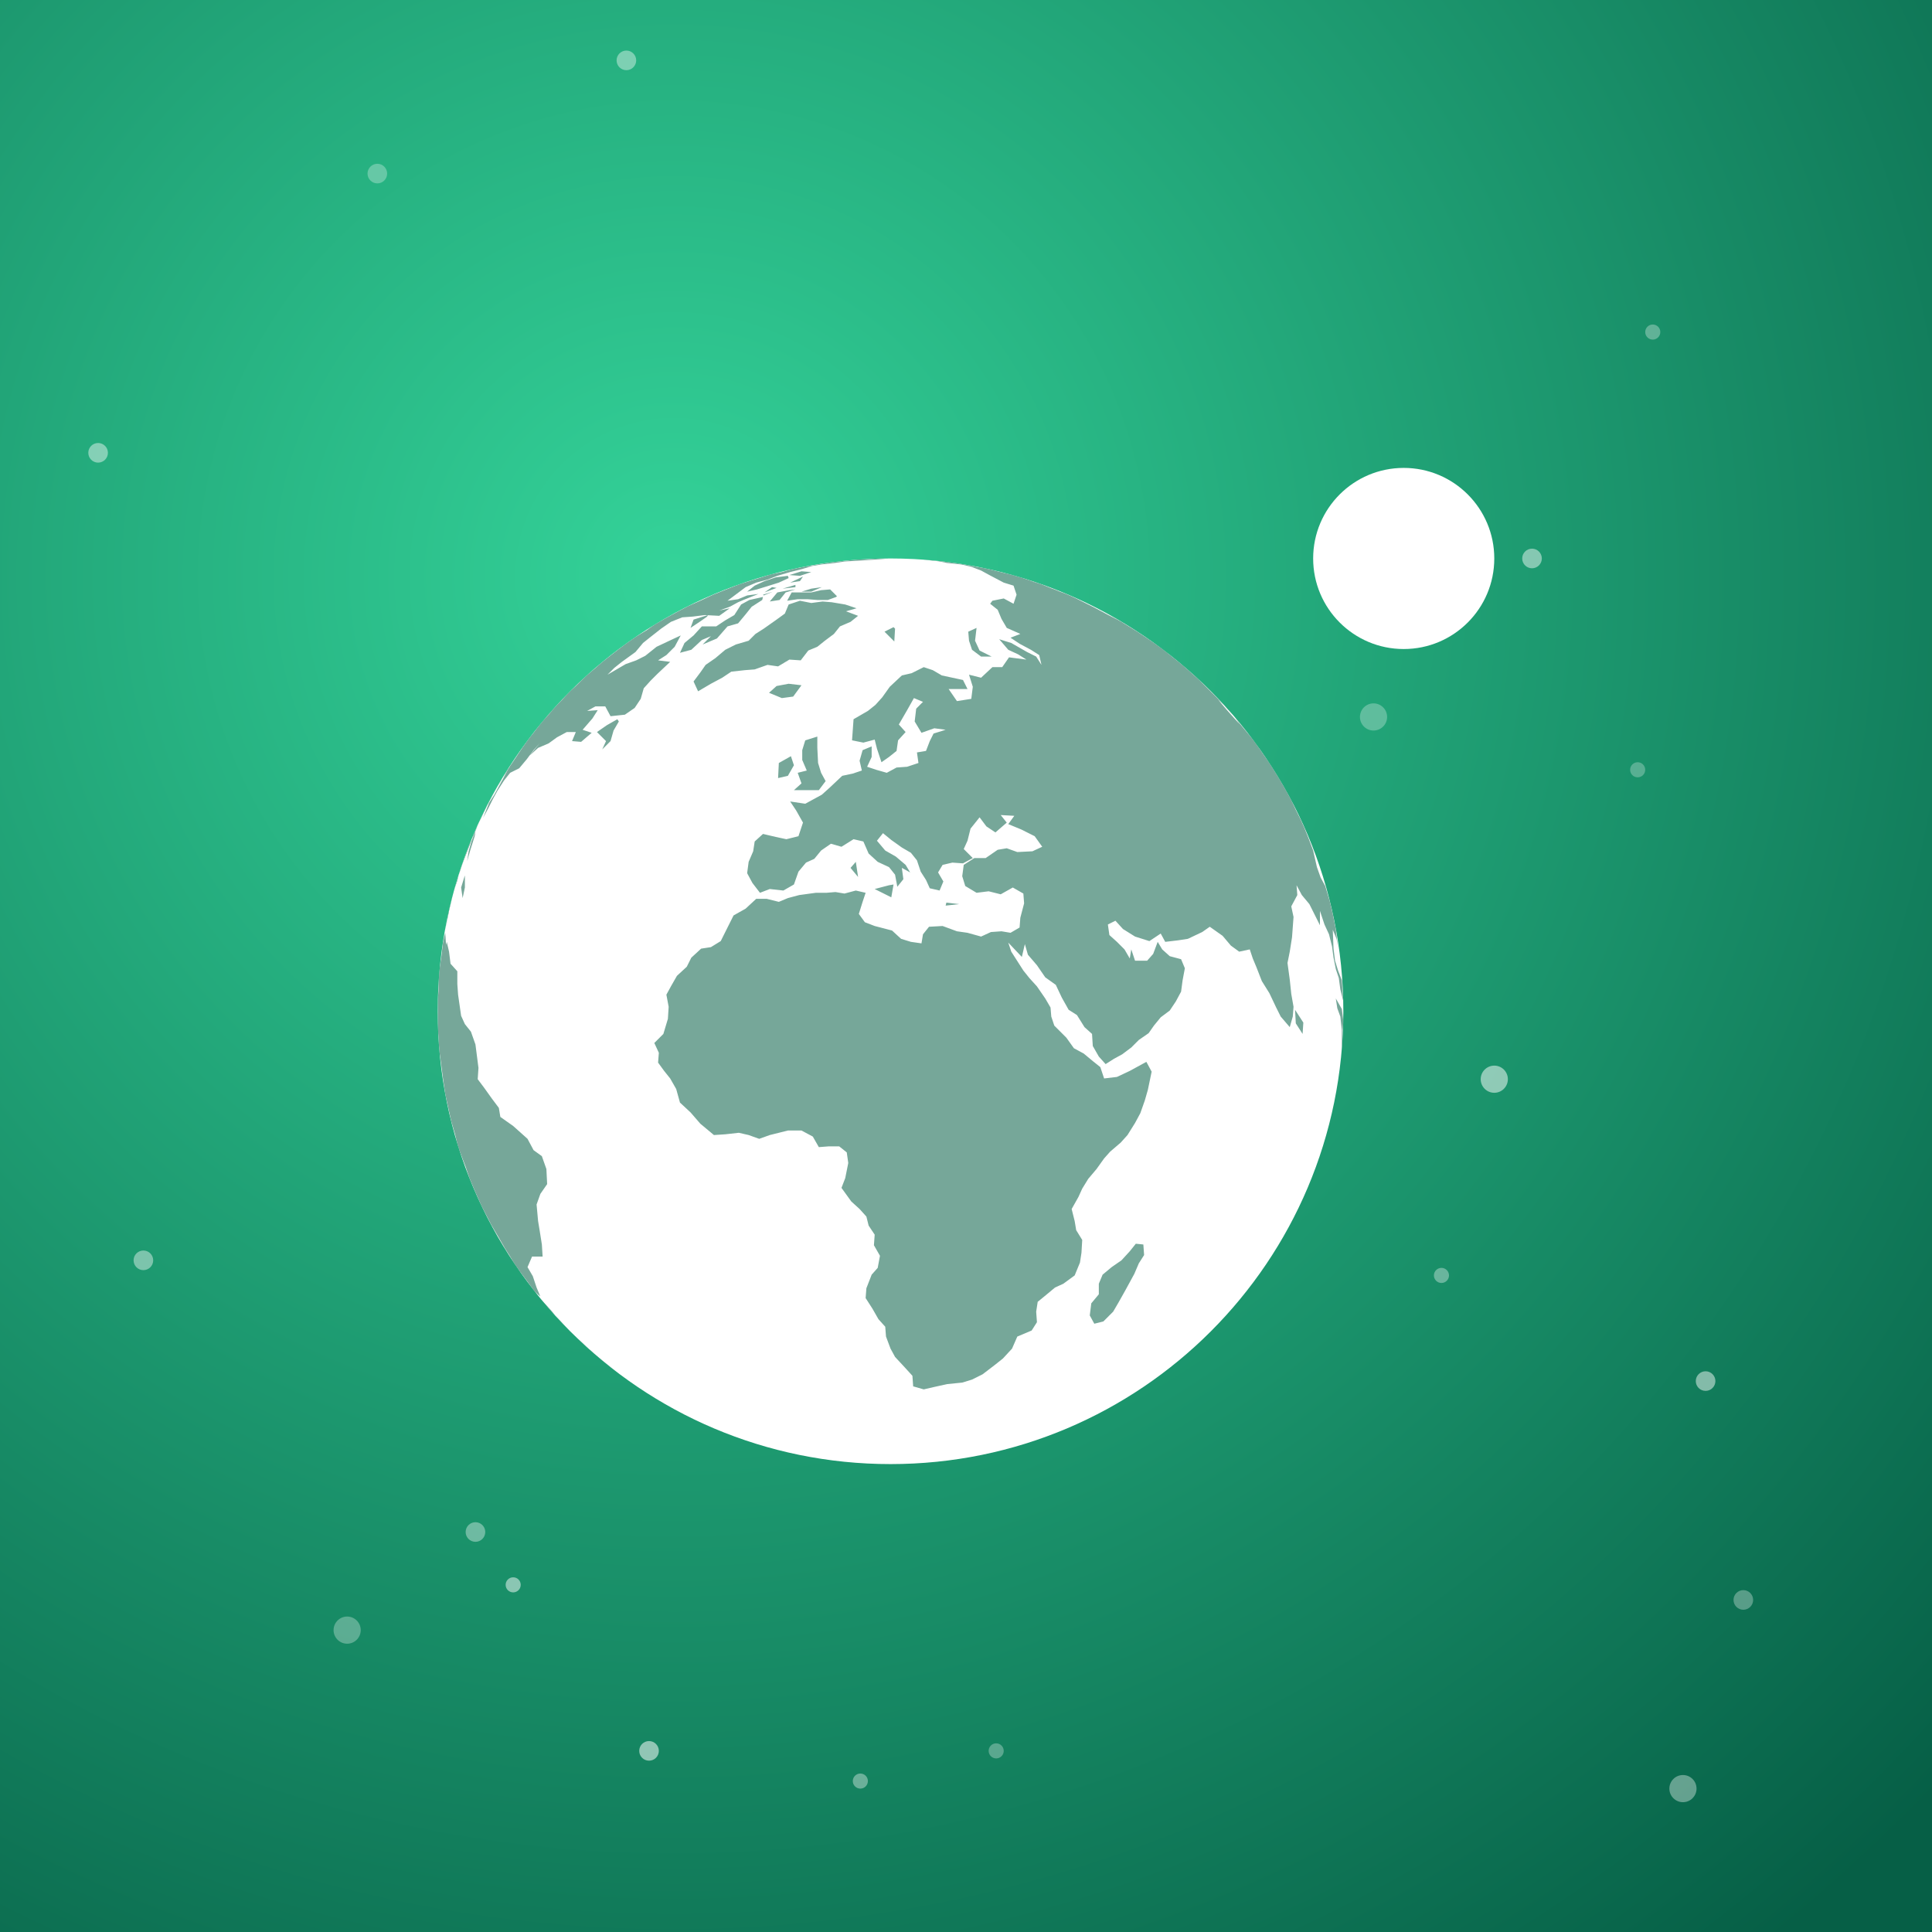
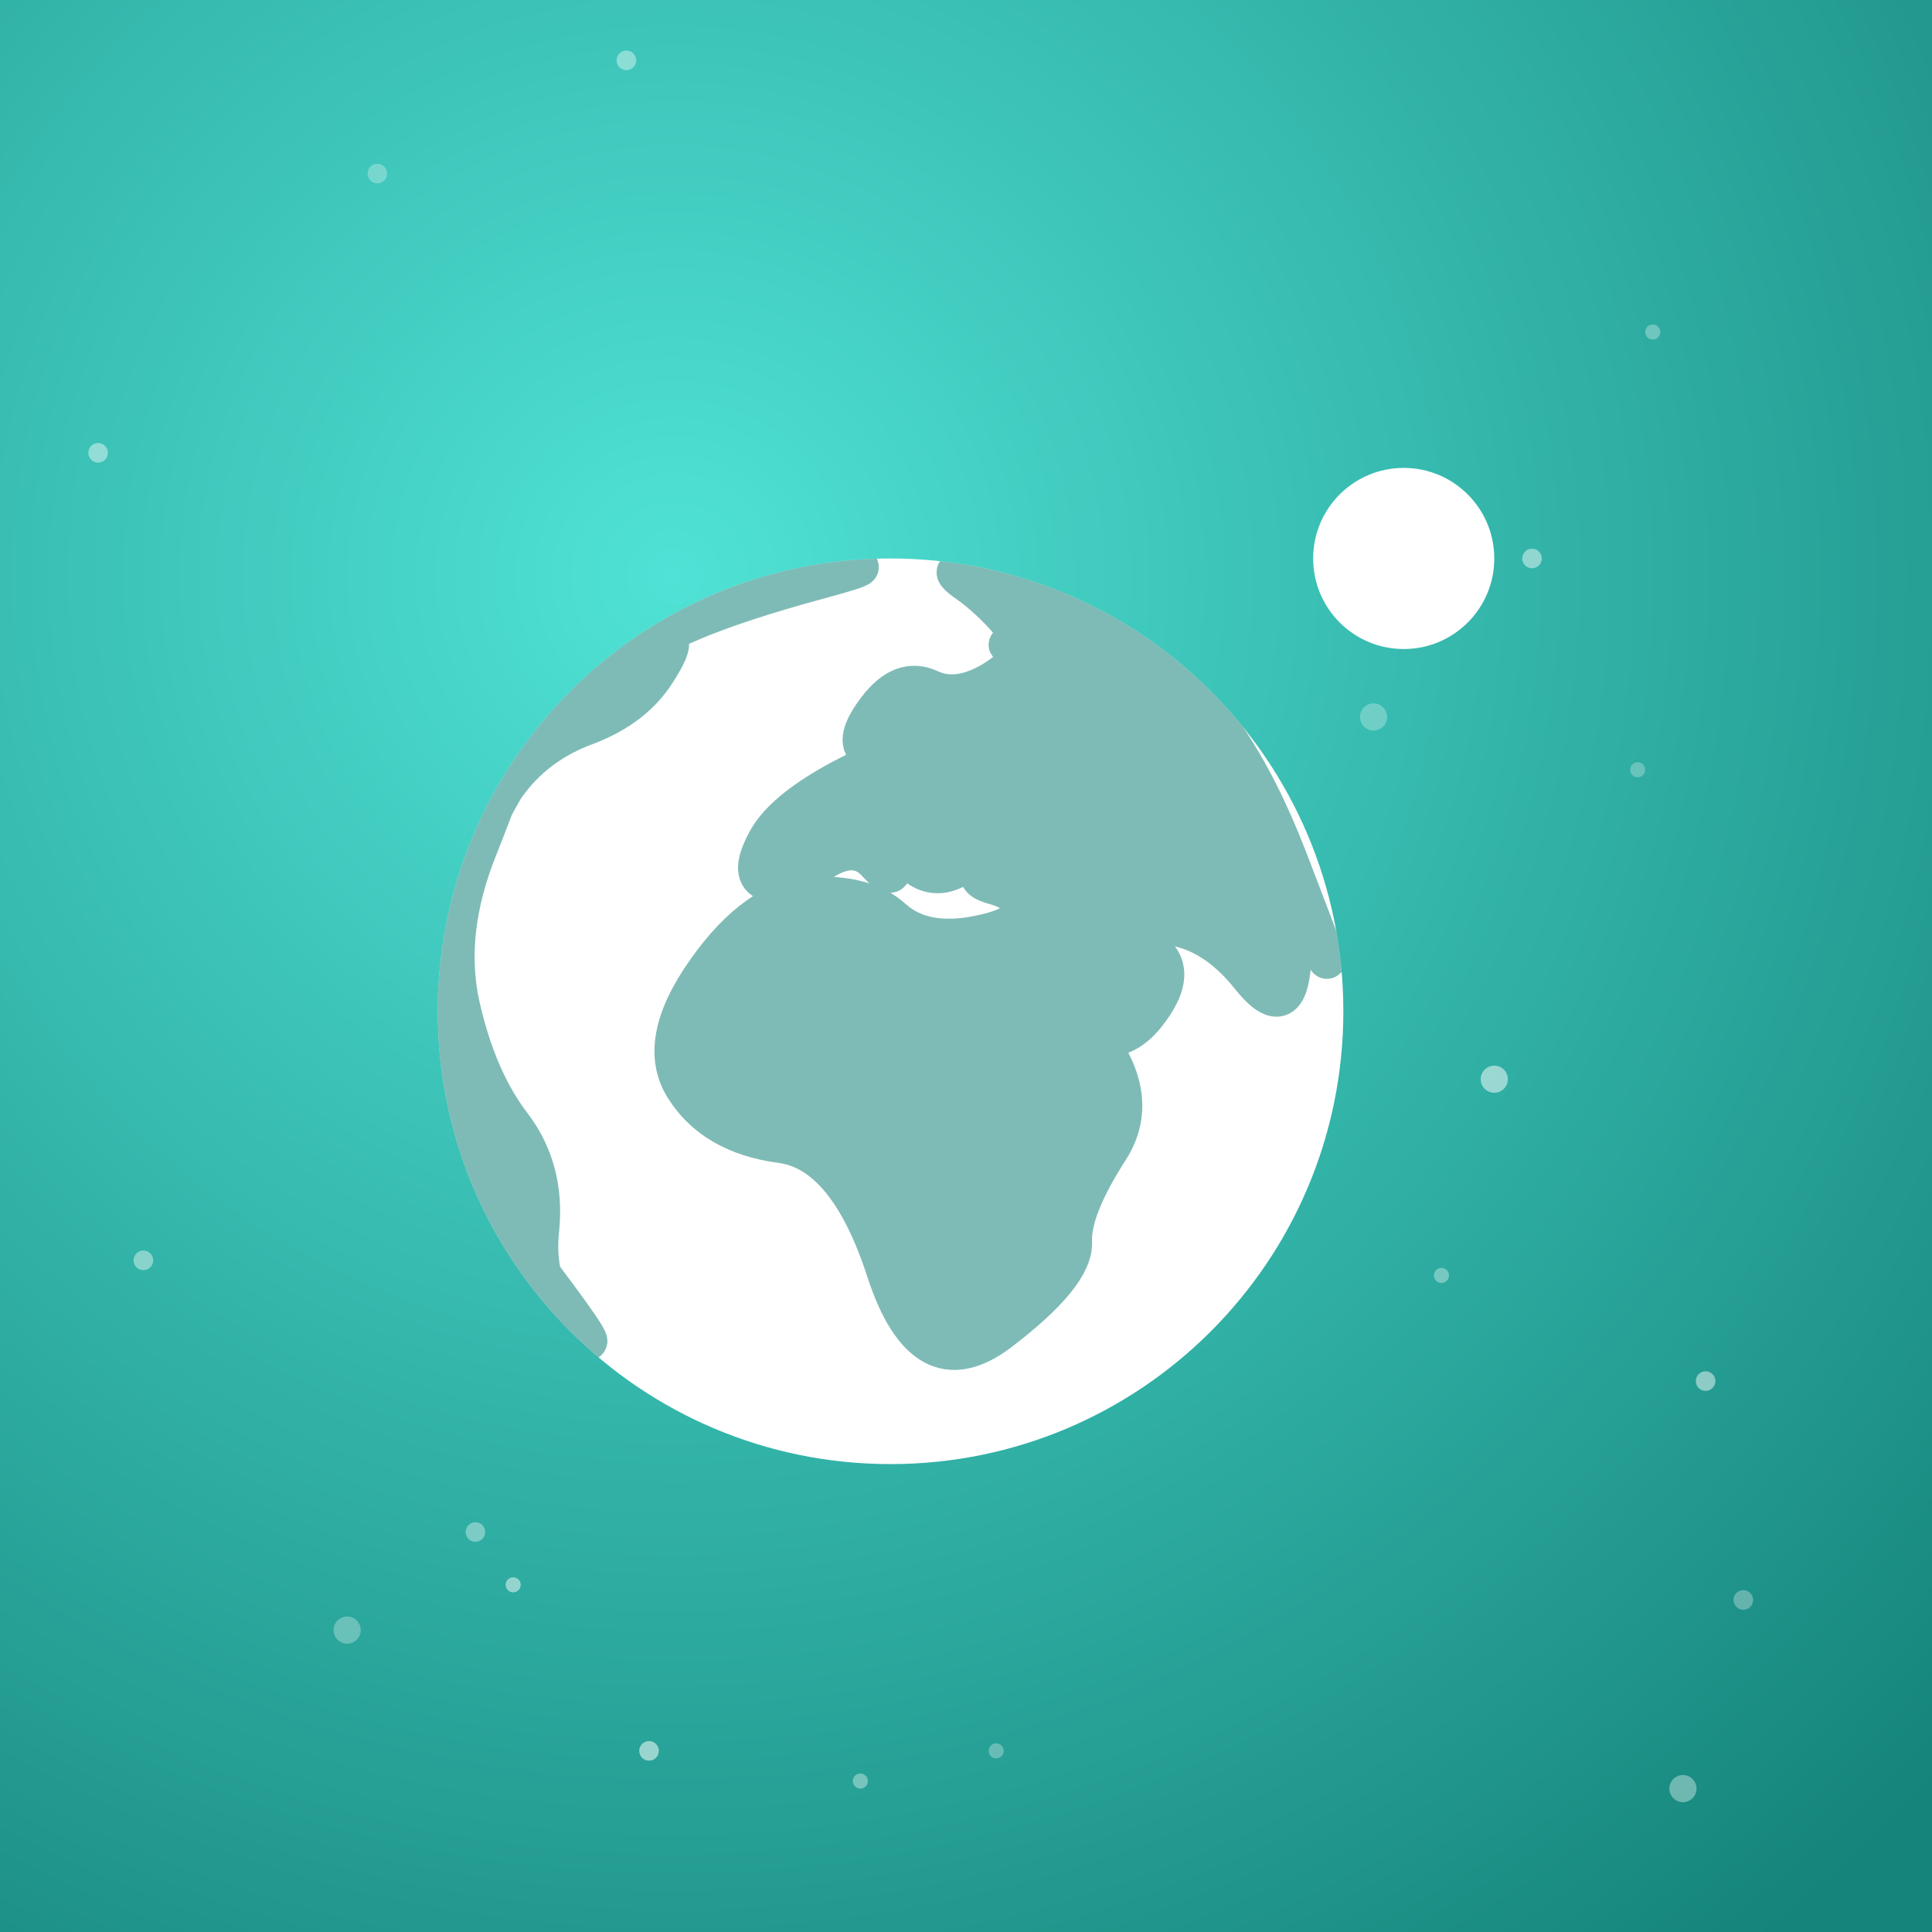
<svg xmlns="http://www.w3.org/2000/svg" width="256" height="256" viewBox="0 0 256 256">
  <defs>
    <radialGradient id="g" cx=".35" cy=".3" r=".9">
-       <stop offset="0" stop-color="#34d399" />
-       <stop offset="1" stop-color="#065f46" />
+       <stop offset="0" stop-color="#50e2d6" />
+       <stop offset="1" stop-color="#15847a" />
    </radialGradient>
  </defs>
  <rect width="256" height="256" fill="url(#g)" />
  <circle cx="203" cy="74" r="1.3" fill="#fff" opacity="0.46" />
  <circle cx="86" cy="232" r="1.3" fill="#fff" opacity="0.53" />
  <circle cx="226" cy="183" r="1.3" fill="#fff" opacity="0.48" />
  <circle cx="13" cy="60" r="1.3" fill="#fff" opacity="0.44" />
  <circle cx="182" cy="95" r="1.8" fill="#fff" opacity="0.28" />
  <circle cx="46" cy="216" r="1.8" fill="#fff" opacity="0.30" />
  <circle cx="63" cy="203" r="1.3" fill="#fff" opacity="0.37" />
  <circle cx="219" cy="44" r="1" fill="#fff" opacity="0.31" />
  <circle cx="130" cy="179" r="1.8" fill="#fff" opacity="0.53" />
  <circle cx="83" cy="8" r="1.3" fill="#fff" opacity="0.40" />
  <circle cx="68" cy="210" r="1" fill="#fff" opacity="0.49" />
  <circle cx="132" cy="93" r="1.8" fill="#fff" opacity="0.44" />
  <circle cx="132" cy="232" r="1" fill="#fff" opacity="0.30" />
  <circle cx="217" cy="102" r="1" fill="#fff" opacity="0.27" />
  <circle cx="223" cy="237" r="1.8" fill="#fff" opacity="0.37" />
  <circle cx="231" cy="212" r="1.3" fill="#fff" opacity="0.31" />
  <circle cx="114" cy="236" r="1" fill="#fff" opacity="0.37" />
  <circle cx="198" cy="143" r="1.8" fill="#fff" opacity="0.51" />
  <circle cx="137" cy="90" r="1.3" fill="#fff" opacity="0.26" />
  <circle cx="50" cy="23" r="1.3" fill="#fff" opacity="0.29" />
  <circle cx="191" cy="169" r="1" fill="#fff" opacity="0.35" />
  <circle cx="19" cy="167" r="1.3" fill="#fff" opacity="0.42" />
  <g class="ground" />
  <g transform="translate(-10 6)">
    <clipPath id="e">
      <circle cx="128" cy="128" r="60" />
    </clipPath>
    <circle cx="128" cy="128" r="60" fill="#fff" />
-     <path d="M161.5 158.9 L161.6 160.3 L160.9 161.4 L160.3 162.8 L159.1 165.0 L158.2 166.6 L157.5 167.8 L156.2 169.1 L155.0 169.4 L154.4 168.3 L154.6 166.7 L155.6 165.5 L155.6 164.1 L156.1 162.9 L157.3 161.9 L158.6 161.0 L159.7 159.8 L160.5 158.8zM187.8 133.4 L187.8 132.1 L187.8 130.5 L187.6 128.7 L187.2 127.6 L187.0 126.3 L187.8 127.7 L188.0 129.3 L187.9 130.5 L187.9 131.8 L187.8 133.4zM182.6 131.0 L181.7 129.6 L181.6 127.8 L182.7 129.5 L182.6 131.0zM71.6 110.0 L71.6 111.6 L71.3 113.0 L71.1 111.6 L71.5 110.3zM184.6 108.2 L184.1 107.0 L184.6 108.2zM72.9 104.8 L72.3 106.7 L71.9 108.1 L72.1 106.8 L72.5 105.4 L73.0 104.2zM73.1 104.7 L73.8 103.2 L73.1 104.7zM144.3 112.8 L143.3 114.0 L144.3 112.8zM135.4 113.6 L137.1 113.8 L135.3 114.0zM128.4 111.2 L128.1 112.9 L125.9 111.8 L127.8 111.3zM123.4 108.2 L123.7 110.2 L122.7 109.0zM89.8 89.3 L90.0 88.1 L89.8 89.3zM92.0 89.6 L91.3 90.8 L90.9 92.2 L89.8 93.3 L90.3 92.2 L89.1 91.0 L90.4 90.1 L91.8 89.3zM114.4 96.8 L113.1 97.1 L113.2 95.1 L114.8 94.2 L115.2 95.4 L114.4 96.8zM118.3 91.6 L118.3 93.1 L118.4 95.1 L118.8 96.4 L119.4 97.5 L118.5 98.7 L116.5 98.7 L115.2 98.7 L116.2 97.8 L115.7 96.4 L116.9 96.1 L116.3 94.7 L116.3 93.4 L116.7 92.1 L118.3 91.6zM103.7 75.7 L102.7 76.4 L101.5 77.2 L101.9 76.1 L103.8 75.5zM116.2 84.8 L115.1 86.3 L113.6 86.5 L111.9 85.8 L112.9 84.9 L114.5 84.6 L116.2 84.8zM132.1 68.1 L130.8 68.1 L132.0 68.1 L133.3 68.2 L134.6 68.4 L132.8 68.2zM108.0 73.2 L109.3 72.7 L108.0 73.2zM107.8 73.8 L106.7 74.4 L105.3 74.9 L106.7 74.6 L105.3 75.6 L103.4 75.5 L101.8 75.7 L100.4 75.8 L98.9 76.4 L97.6 77.3 L96.2 78.4 L95.2 79.2 L94.2 80.4 L92.4 81.7 L91.4 82.5 L90.5 83.4 L92.9 82.0 L94.3 81.5 L95.5 80.9 L97.0 79.7 L98.7 78.9 L100.2 78.2 L99.4 79.7 L98.3 80.8 L97.2 81.5 L98.8 81.7 L97.1 83.3 L96.2 84.2 L95.3 85.2 L94.9 86.6 L94.1 87.8 L92.8 88.7 L90.9 88.9 L90.2 87.6 L88.9 87.6 L87.8 88.2 L89.2 88.1 L88.5 89.2 L87.2 90.7 L88.4 91.1 L87.0 92.3 L85.8 92.2 L86.3 91.0 L85.1 91.0 L83.8 91.7 L82.7 92.5 L81.3 93.1 L80.2 94.1 L81.5 92.5 L80.7 93.4 L79.8 94.6 L78.8 95.8 L77.6 96.4 L76.8 97.4 L75.9 98.8 L75.3 99.9 L74.7 101.1 L74.0 102.4 L74.8 100.4 L75.5 99.3 L76.6 97.3 L77.3 96.0 L78.0 94.8 L77.1 96.3 L76.2 97.8 L75.4 99.2 L74.5 100.8 L73.9 102.0 L73.4 103.2 L72.7 104.6 L72.3 105.8 L71.8 107.1 L71.3 108.4 L70.9 109.6 L70.5 110.8 L70.1 112.1 L69.8 113.4 L69.5 114.7 L69.2 116.3 L68.9 117.5 L68.7 118.9 L69.0 117.6 L69.1 119.2 L68.8 120.5 L69.2 118.8 L69.5 120.1 L69.7 121.7 L70.6 122.7 L70.6 124.4 L70.7 125.8 L70.9 127.2 L71.1 128.6 L71.6 129.7 L72.4 130.7 L73.0 132.4 L73.4 135.5 L73.3 137.0 L74.2 138.2 L75.2 139.6 L76.1 140.8 L76.3 142.0 L78.0 143.2 L79.9 144.9 L80.7 146.4 L81.8 147.2 L82.4 148.9 L82.5 150.9 L81.6 152.2 L81.1 153.6 L81.3 155.8 L81.5 157.0 L81.8 158.9 L81.9 160.5 L80.5 160.5 L79.9 161.9 L80.6 163.1 L81.1 164.6 L81.6 165.8 L80.7 165.0 L81.7 166.2 L83.0 167.6 L84.1 168.9 L85.3 170.2 L86.9 171.7 L87.8 172.5 L88.7 173.4 L90.0 174.5 L91.4 175.5 L90.2 174.6 L89.0 173.6 L88.0 172.7 L86.6 171.5 L85.5 170.4 L84.6 169.4 L83.5 168.2 L82.5 167.2 L80.8 165.1 L79.8 163.7 L78.3 161.7 L77.6 160.5 L76.9 159.4 L76.1 158.0 L75.1 156.3 L73.8 153.8 L73.0 152.0 L72.2 150.1 L71.7 148.6 L71.2 147.3 L70.7 146.0 L70.3 144.3 L69.8 142.6 L69.4 140.8 L69.0 139.0 L68.7 136.9 L68.4 134.6 L68.2 133.2 L68.1 131.5 L68.0 130.1 L68.0 128.7 L68.0 126.7 L68.1 125.3 L68.1 123.8 L68.2 122.6 L68.5 120.6 L68.7 118.9 L68.9 117.6 L68.7 118.8 L68.9 117.5 L69.2 116.2 L69.4 114.9 L69.7 113.7 L70.1 112.1 L70.6 110.7 L70.9 109.5 L71.3 108.3 L72.2 105.8 L72.8 104.6 L73.3 103.4 L73.9 102.1 L74.7 100.4 L75.5 99.0 L76.4 97.5 L77.1 96.2 L77.8 95.2 L79.2 93.1 L79.9 92.1 L81.0 90.7 L81.8 89.7 L82.8 88.6 L84.0 87.2 L84.9 86.3 L86.3 84.9 L85.4 85.7 L84.5 86.7 L83.6 87.7 L82.5 88.9 L81.5 90.1 L80.6 91.2 L79.8 92.2 L80.7 91.1 L81.6 89.9 L82.7 88.6 L83.9 87.3 L85.4 85.8 L86.4 84.8 L87.6 83.6 L88.8 82.6 L89.7 81.8 L91.1 80.7 L92.9 79.3 L94.2 78.4 L95.7 77.5 L96.8 76.7 L98.4 75.8 L99.7 75.1 L101.2 74.3 L99.9 75.0 L101.2 74.3 L102.8 73.6 L104.5 72.8 L106.5 72.0 L108.0 71.4 L109.3 71.0 L110.9 70.5 L112.1 70.1 L113.6 69.8 L115.0 69.4 L116.5 69.1 L118.3 68.8 L119.5 68.6 L120.9 68.4 L122.1 68.3 L123.9 68.1 L125.2 68.1 L126.8 68.0 L125.3 68.1 L123.9 68.1 L125.1 68.1 L126.3 68.0 L127.8 68.0 L126.4 68.0 L128.0 68.0 L129.3 68.0 L127.8 68.0 L126.6 68.1 L125.2 68.2 L123.6 68.3 L121.9 68.4 L120.6 68.6 L118.8 68.8 L117.6 69.0 L116.3 69.4 L114.7 69.8 L113.0 70.3 L111.7 70.8 L110.2 71.2 L108.8 71.8 L107.6 72.7 L106.4 73.6 L107.8 73.4 L109.0 72.9 L110.5 72.7 L108.5 73.5zM114.5 70.6 L113.2 71.2 L111.6 71.7 L110.3 72.1 L109.0 72.4 L110.0 71.6 L111.3 71.0 L112.8 70.5 L114.4 70.3zM111.0 73.5 L109.6 74.4 L108.8 75.4 L107.8 76.6 L106.4 77.0 L105.0 78.6 L103.1 79.4 L104.2 78.3 L103.0 78.8 L101.6 80.1 L100.1 80.5 L100.7 79.2 L101.9 78.2 L103.0 77.0 L104.9 77.0 L106.1 76.2 L107.3 75.5 L108.2 74.1 L109.3 73.5 L111.1 73.1zM112.9 71.9 L111.3 72.5 L112.3 71.8zM111.1 72.8 L112.4 72.4 L111.2 72.9zM114.6 70.2 L116.2 69.7 L117.5 69.8 L116.0 70.3 L114.6 70.2zM139.4 70.5 L140.7 70.9 L139.4 70.5zM115.4 71.8 L113.7 72.0 L115.4 71.5zM116.0 71.0 L114.7 71.2 L116.4 70.4zM141.4 81.0 L140.0 81.0 L138.8 80.1 L138.4 78.9 L138.3 77.7 L139.4 77.2 L139.2 78.9 L139.8 80.2 L141.4 81.0zM115.4 72.1 L114.1 72.5 L113.3 73.5 L112.0 73.7 L113.0 72.5 L114.6 72.2zM141.5 73.6 L143.0 73.3 L144.3 74.0 L144.7 72.8 L144.3 71.6 L143.0 71.2 L141.1 70.2 L140.0 69.6 L138.7 69.1 L137.4 68.8 L135.5 68.6 L134.0 68.3 L135.2 68.4 L137.9 68.8 L139.4 69.1 L140.6 69.3 L142.6 69.8 L143.8 70.1 L145.3 70.5 L146.9 71.1 L148.1 71.5 L149.7 72.1 L151.7 72.9 L149.8 72.1 L148.1 71.5 L145.5 70.6 L144.3 70.2 L143.1 69.9 L144.9 70.4 L147.7 71.3 L149.5 72.0 L151.3 72.7 L152.6 73.3 L155.0 74.5 L158.0 76.1 L156.8 75.4 L158.6 76.4 L160.7 77.7 L162.2 78.7 L164.1 80.0 L165.3 81.0 L166.8 82.2 L167.8 83.1 L168.8 84.0 L169.7 84.9 L170.6 85.8 L171.6 86.8 L172.6 87.8 L173.4 88.8 L174.2 89.7 L173.4 88.8 L172.6 87.9 L171.5 86.6 L172.5 87.7 L171.4 86.7 L172.5 88.0 L173.3 88.9 L174.2 89.9 L173.5 88.8 L174.2 89.8 L175.2 91.0 L176.3 92.3 L177.3 93.8 L178.3 95.2 L179.6 97.3 L180.4 98.7 L181.1 100.0 L181.7 101.3 L182.3 102.5 L182.8 103.6 L183.4 105.1 L184.0 106.7 L184.5 108.9 L185.0 110.3 L185.6 111.4 L186.2 113.4 L186.6 115.1 L187.0 117.1 L187.3 119.6 L187.1 118.4 L186.6 117.2 L186.7 119.7 L186.9 121.3 L187.3 122.6 L187.8 123.9 L187.9 125.3 L188.0 126.7 L187.6 125.1 L187.4 123.6 L187.0 122.4 L186.7 120.9 L186.5 119.4 L186.1 117.8 L185.5 116.5 L184.9 114.7 L184.9 116.6 L184.3 115.4 L183.5 113.8 L182.5 112.6 L181.8 111.3 L181.9 112.6 L181.1 114.1 L181.4 115.5 L181.2 118.2 L180.9 120.1 L180.6 121.6 L180.9 123.8 L181.1 125.7 L181.4 127.4 L181.3 128.7 L180.9 130.1 L179.7 128.7 L179.1 127.5 L178.2 125.6 L177.2 124.0 L176.5 122.2 L176.0 121.0 L175.6 119.8 L174.2 120.1 L173.1 119.3 L172.0 118.0 L170.3 116.8 L169.3 117.5 L167.4 118.4 L166.1 118.6 L164.4 118.8 L163.8 117.7 L162.3 118.7 L160.4 118.1 L158.8 117.1 L157.8 116.0 L156.8 116.5 L157.0 117.9 L158.0 118.8 L159.0 119.8 L159.7 121.0 L159.9 119.8 L160.4 121.3 L162.0 121.3 L162.8 120.4 L163.4 118.8 L164.0 119.8 L165.0 120.7 L166.5 121.1 L167.0 122.3 L166.7 123.9 L166.5 125.4 L165.8 126.7 L165.0 127.9 L163.8 128.8 L162.9 129.9 L162.2 130.9 L160.9 131.8 L159.9 132.8 L158.7 133.7 L157.6 134.3 L156.5 135.0 L155.6 134.0 L154.8 132.6 L154.7 131.0 L153.7 130.1 L152.7 128.5 L151.6 127.8 L150.7 126.2 L149.9 124.5 L148.5 123.5 L147.4 121.9 L146.2 120.5 L145.8 119.1 L145.4 120.8 L143.6 118.9 L144.0 120.1 L145.6 122.6 L146.4 123.6 L147.4 124.7 L148.5 126.3 L149.2 127.5 L149.3 128.7 L149.7 129.9 L151.3 131.5 L152.3 132.9 L153.6 133.6 L154.8 134.6 L155.8 135.4 L156.3 136.9 L158.0 136.7 L159.7 135.9 L160.8 135.3 L161.9 134.7 L162.6 136.0 L162.1 138.4 L161.7 139.8 L161.1 141.5 L160.4 142.8 L159.4 144.4 L158.5 145.4 L157.1 146.6 L156.3 147.5 L155.3 148.9 L154.2 150.2 L153.4 151.5 L152.9 152.6 L152.0 154.2 L152.4 155.8 L152.6 157.0 L153.4 158.3 L153.3 160.0 L153.1 161.3 L152.4 163.0 L150.9 164.1 L149.8 164.6 L148.6 165.6 L147.5 166.5 L147.3 167.8 L147.4 169.2 L146.7 170.3 L144.8 171.1 L144.1 172.7 L142.9 174.0 L141.9 174.8 L140.2 176.1 L138.8 176.8 L137.5 177.2 L135.5 177.4 L133.7 177.8 L132.4 178.1 L131.0 177.7 L130.9 176.3 L129.9 175.2 L128.6 173.8 L128.0 172.7 L127.4 171.1 L127.3 169.8 L126.4 168.8 L125.6 167.4 L124.7 166.0 L124.8 164.7 L125.5 162.9 L126.3 162.0 L126.6 160.4 L125.8 159.0 L125.9 157.6 L125.1 156.4 L124.8 155.2 L123.9 154.2 L122.8 153.2 L121.5 151.4 L122.0 150.1 L122.4 148.1 L122.2 146.7 L121.2 145.9 L119.8 145.9 L118.5 146.0 L117.7 144.6 L116.2 143.8 L114.4 143.8 L112.0 144.4 L110.6 144.9 L109.2 144.4 L107.9 144.1 L106.1 144.3 L104.6 144.4 L102.8 142.9 L101.5 141.4 L100.1 140.1 L99.6 138.3 L98.8 136.9 L98.0 135.9 L97.2 134.8 L97.3 133.5 L96.7 132.2 L97.9 131.0 L98.5 129.0 L98.6 127.4 L98.3 125.8 L98.9 124.7 L99.7 123.3 L101.0 122.1 L101.6 120.9 L102.9 119.7 L104.2 119.5 L105.5 118.7 L106.5 116.7 L107.2 115.3 L108.8 114.4 L110.2 113.1 L111.6 113.1 L113.2 113.5 L114.4 113.0 L115.9 112.6 L118.1 112.3 L119.5 112.3 L120.7 112.2 L121.9 112.4 L123.4 112.0 L124.7 112.3 L124.3 113.5 L123.8 115.1 L124.6 116.2 L125.9 116.7 L128.2 117.3 L129.4 118.4 L130.7 118.8 L132.1 119.0 L132.3 117.8 L133.1 116.8 L134.9 116.7 L136.8 117.4 L138.2 117.6 L140.0 118.1 L141.3 117.5 L142.7 117.4 L143.9 117.6 L145.1 116.9 L145.2 115.6 L145.7 113.7 L145.6 112.4 L144.2 111.6 L142.6 112.5 L141.0 112.1 L139.4 112.3 L137.9 111.4 L137.5 110.1 L137.7 108.6 L139.1 107.7 L140.6 107.7 L142.2 106.6 L143.4 106.4 L144.8 106.9 L146.8 106.8 L148.1 106.2 L147.1 104.8 L145.3 103.9 L143.6 103.2 L144.4 102.1 L142.6 102.0 L143.4 103.0 L141.9 104.3 L140.7 103.5 L139.8 102.3 L138.6 103.8 L138.2 105.4 L137.7 106.5 L138.9 107.7 L137.6 108.4 L136.2 108.3 L134.9 108.6 L134.3 109.6 L135.0 110.8 L134.5 112.0 L133.2 111.7 L132.7 110.6 L132.0 109.5 L131.5 108.0 L130.7 107.0 L129.5 106.3 L128.1 105.3 L127.0 104.4 L126.2 105.4 L127.3 106.7 L128.7 107.5 L130.0 108.6 L130.6 109.6 L129.5 109.0 L129.7 110.5 L128.9 111.5 L128.6 109.9 L127.8 108.9 L126.3 108.2 L125.1 107.1 L124.4 105.5 L123.1 105.2 L121.5 106.2 L120.1 105.8 L118.8 106.7 L117.9 107.8 L116.8 108.3 L115.8 109.5 L115.2 111.2 L113.8 112.0 L112.0 111.8 L110.7 112.3 L109.7 111.0 L109.0 109.7 L109.2 108.2 L109.8 106.8 L110.0 105.5 L111.1 104.5 L112.8 104.9 L114.2 105.2 L115.8 104.8 L116.4 103.0 L115.5 101.4 L114.7 100.2 L116.7 100.5 L118.9 99.3 L119.9 98.4 L121.6 96.8 L123.0 96.5 L124.2 96.1 L123.9 94.8 L124.3 93.4 L125.5 92.9 L125.5 94.3 L124.9 95.6 L126.1 96.0 L127.5 96.4 L128.8 95.7 L130.2 95.6 L131.7 95.1 L131.5 93.7 L132.7 93.5 L133.2 92.2 L133.7 91.2 L135.3 90.7 L133.8 90.5 L132.1 91.1 L131.2 89.6 L131.4 87.9 L132.3 87.0 L131.1 86.5 L130.2 88.1 L129.1 90.0 L130.0 91.0 L129.0 92.1 L128.8 93.5 L127.8 94.3 L126.8 95.0 L126.2 93.2 L125.9 92.0 L124.4 92.4 L122.9 92.1 L123.1 89.3 L125.0 88.2 L126.0 87.4 L126.9 86.4 L127.9 85.0 L129.5 83.5 L130.8 83.2 L132.4 82.4 L133.6 82.8 L134.8 83.5 L137.6 84.1 L138.2 85.3 L135.7 85.3 L136.8 86.9 L138.7 86.6 L138.9 85.0 L138.4 83.4 L140.0 83.8 L141.5 82.4 L142.8 82.4 L143.7 81.1 L146.0 81.4 L144.9 80.7 L143.6 80.1 L142.4 78.7 L144.0 79.2 L146.1 80.4 L147.3 81.0 L148.0 82.1 L147.7 80.8 L146.6 80.1 L145.1 79.3 L143.9 78.5 L145.2 78.0 L143.4 77.2 L142.7 76.0 L142.2 74.8 L141.2 74.0zM117.0 71.6 L118.4 71.2 L117.0 71.6zM128.6 77.3 L128.5 79.0 L127.2 77.7 L128.4 77.1zM129.8 76.8 L128.6 77.2 L129.8 76.8zM139.5 73.8 L138.0 74.0 L139.5 73.8zM117.5 72.4 L116.2 72.4 L117.5 72.0 L118.9 71.8 L117.5 72.4zM120.8 73.1 L119.7 73.5 L118.3 73.5 L117.0 73.4 L115.7 73.4 L114.3 73.6 L114.9 72.5 L116.2 72.5 L117.5 72.5 L118.8 72.2 L120.0 72.1 L120.9 73.0zM123.5 74.6 L122.1 75.0 L123.7 75.6 L122.7 76.4 L121.3 77.0 L120.5 78.0 L119.3 78.9 L118.3 79.7 L117.1 80.2 L116.1 81.5 L114.6 81.4 L113.1 82.3 L111.7 82.1 L110.0 82.7 L108.7 82.8 L106.9 83.0 L105.7 83.8 L104.2 84.6 L102.5 85.6 L101.9 84.3 L102.8 83.1 L103.5 82.1 L104.8 81.2 L106.1 80.1 L107.5 79.4 L109.2 78.9 L110.1 78.0 L111.2 77.3 L112.9 76.1 L114.0 75.3 L114.5 74.1 L116.0 73.6 L117.5 73.9 L119.0 73.7 L120.2 73.8 L122.0 74.1 L123.5 74.6z" fill="#065f46" opacity=".55" clip-path="url(#e)" />
+     <path d="M118.5 70.9Q107.8 73.8 101.5 76.5Q95.2 79.2 97.7 78.7Q100.2 78.2 97.1 83.0Q94.1 87.8 87.8 90.2Q81.5 92.5 77.7 97.4Q74.0 102.4 76.0 98.6Q78.0 94.8 73.5 106.2Q68.9 117.5 71.1 127.3Q73.3 137.0 77.9 143.0Q82.4 148.9 81.6 156.9Q80.7 165.0 86.1 170.2Q91.4 175.5 81.8 162.8Q72.2 150.1 70.5 134.5Q68.7 118.8 72.1 108.9Q75.5 99.0 82.6 90.4Q89.7 81.8 98.8 76.6Q108.0 71.4 118.7 69.7Q129.3 68.0 118.5 70.9zM144.8 77.8Q141.5 73.6 137.7 71.0Q134.0 68.3 142.8 70.6Q151.7 72.9 162.5 80.8Q173.4 88.8 180.7 107.7Q188.0 126.7 184.9 119.0Q181.8 111.3 181.3 120.7Q180.9 130.1 175.6 123.5Q170.3 116.8 163.5 116.6Q156.8 116.5 161.9 119.4Q167.0 122.3 161.8 128.7Q156.5 135.0 150.1 127.0Q143.6 118.9 152.9 128.7Q162.1 138.4 157.1 146.3Q152.0 154.2 152.2 158.6Q152.4 163.0 142.4 170.6Q132.4 178.1 127.3 162.4Q122.2 146.7 113.4 145.6Q104.6 144.4 100.7 138.3Q96.7 132.2 103.5 122.6Q110.2 113.1 117.5 112.7Q124.7 112.3 128.4 115.7Q132.1 119.0 138.6 118.0Q145.1 116.9 145.3 114.7Q145.6 112.4 141.5 111.3Q137.5 110.1 142.8 108.1Q148.1 106.2 146.2 104.1Q144.4 102.1 139.4 107.1Q134.5 112.0 130.7 108.2Q127.0 104.4 128.0 107.9Q128.9 111.5 126.0 108.3Q123.1 105.2 118.4 108.6Q113.8 112.0 111.4 110.8Q109.0 109.7 111.8 104.9Q114.7 100.2 125.0 95.4Q135.3 90.7 133.2 88.6Q131.1 86.5 128.9 90.7Q126.8 95.0 124.9 93.5Q122.9 92.1 126.2 87.8Q129.5 83.5 133.2 85.2Q136.8 86.9 141.4 84.2Q146.0 81.4 144.2 80.0Q142.4 78.7 145.2 80.4Q148.0 82.1 144.8 77.8z" fill="#15847a" stroke="#15847a" stroke-width="5" stroke-linejoin="round" opacity=".55" clip-path="url(#e)" />
    <circle cx="196" cy="68" r="12" fill="#fff" />
  </g>
</svg>
